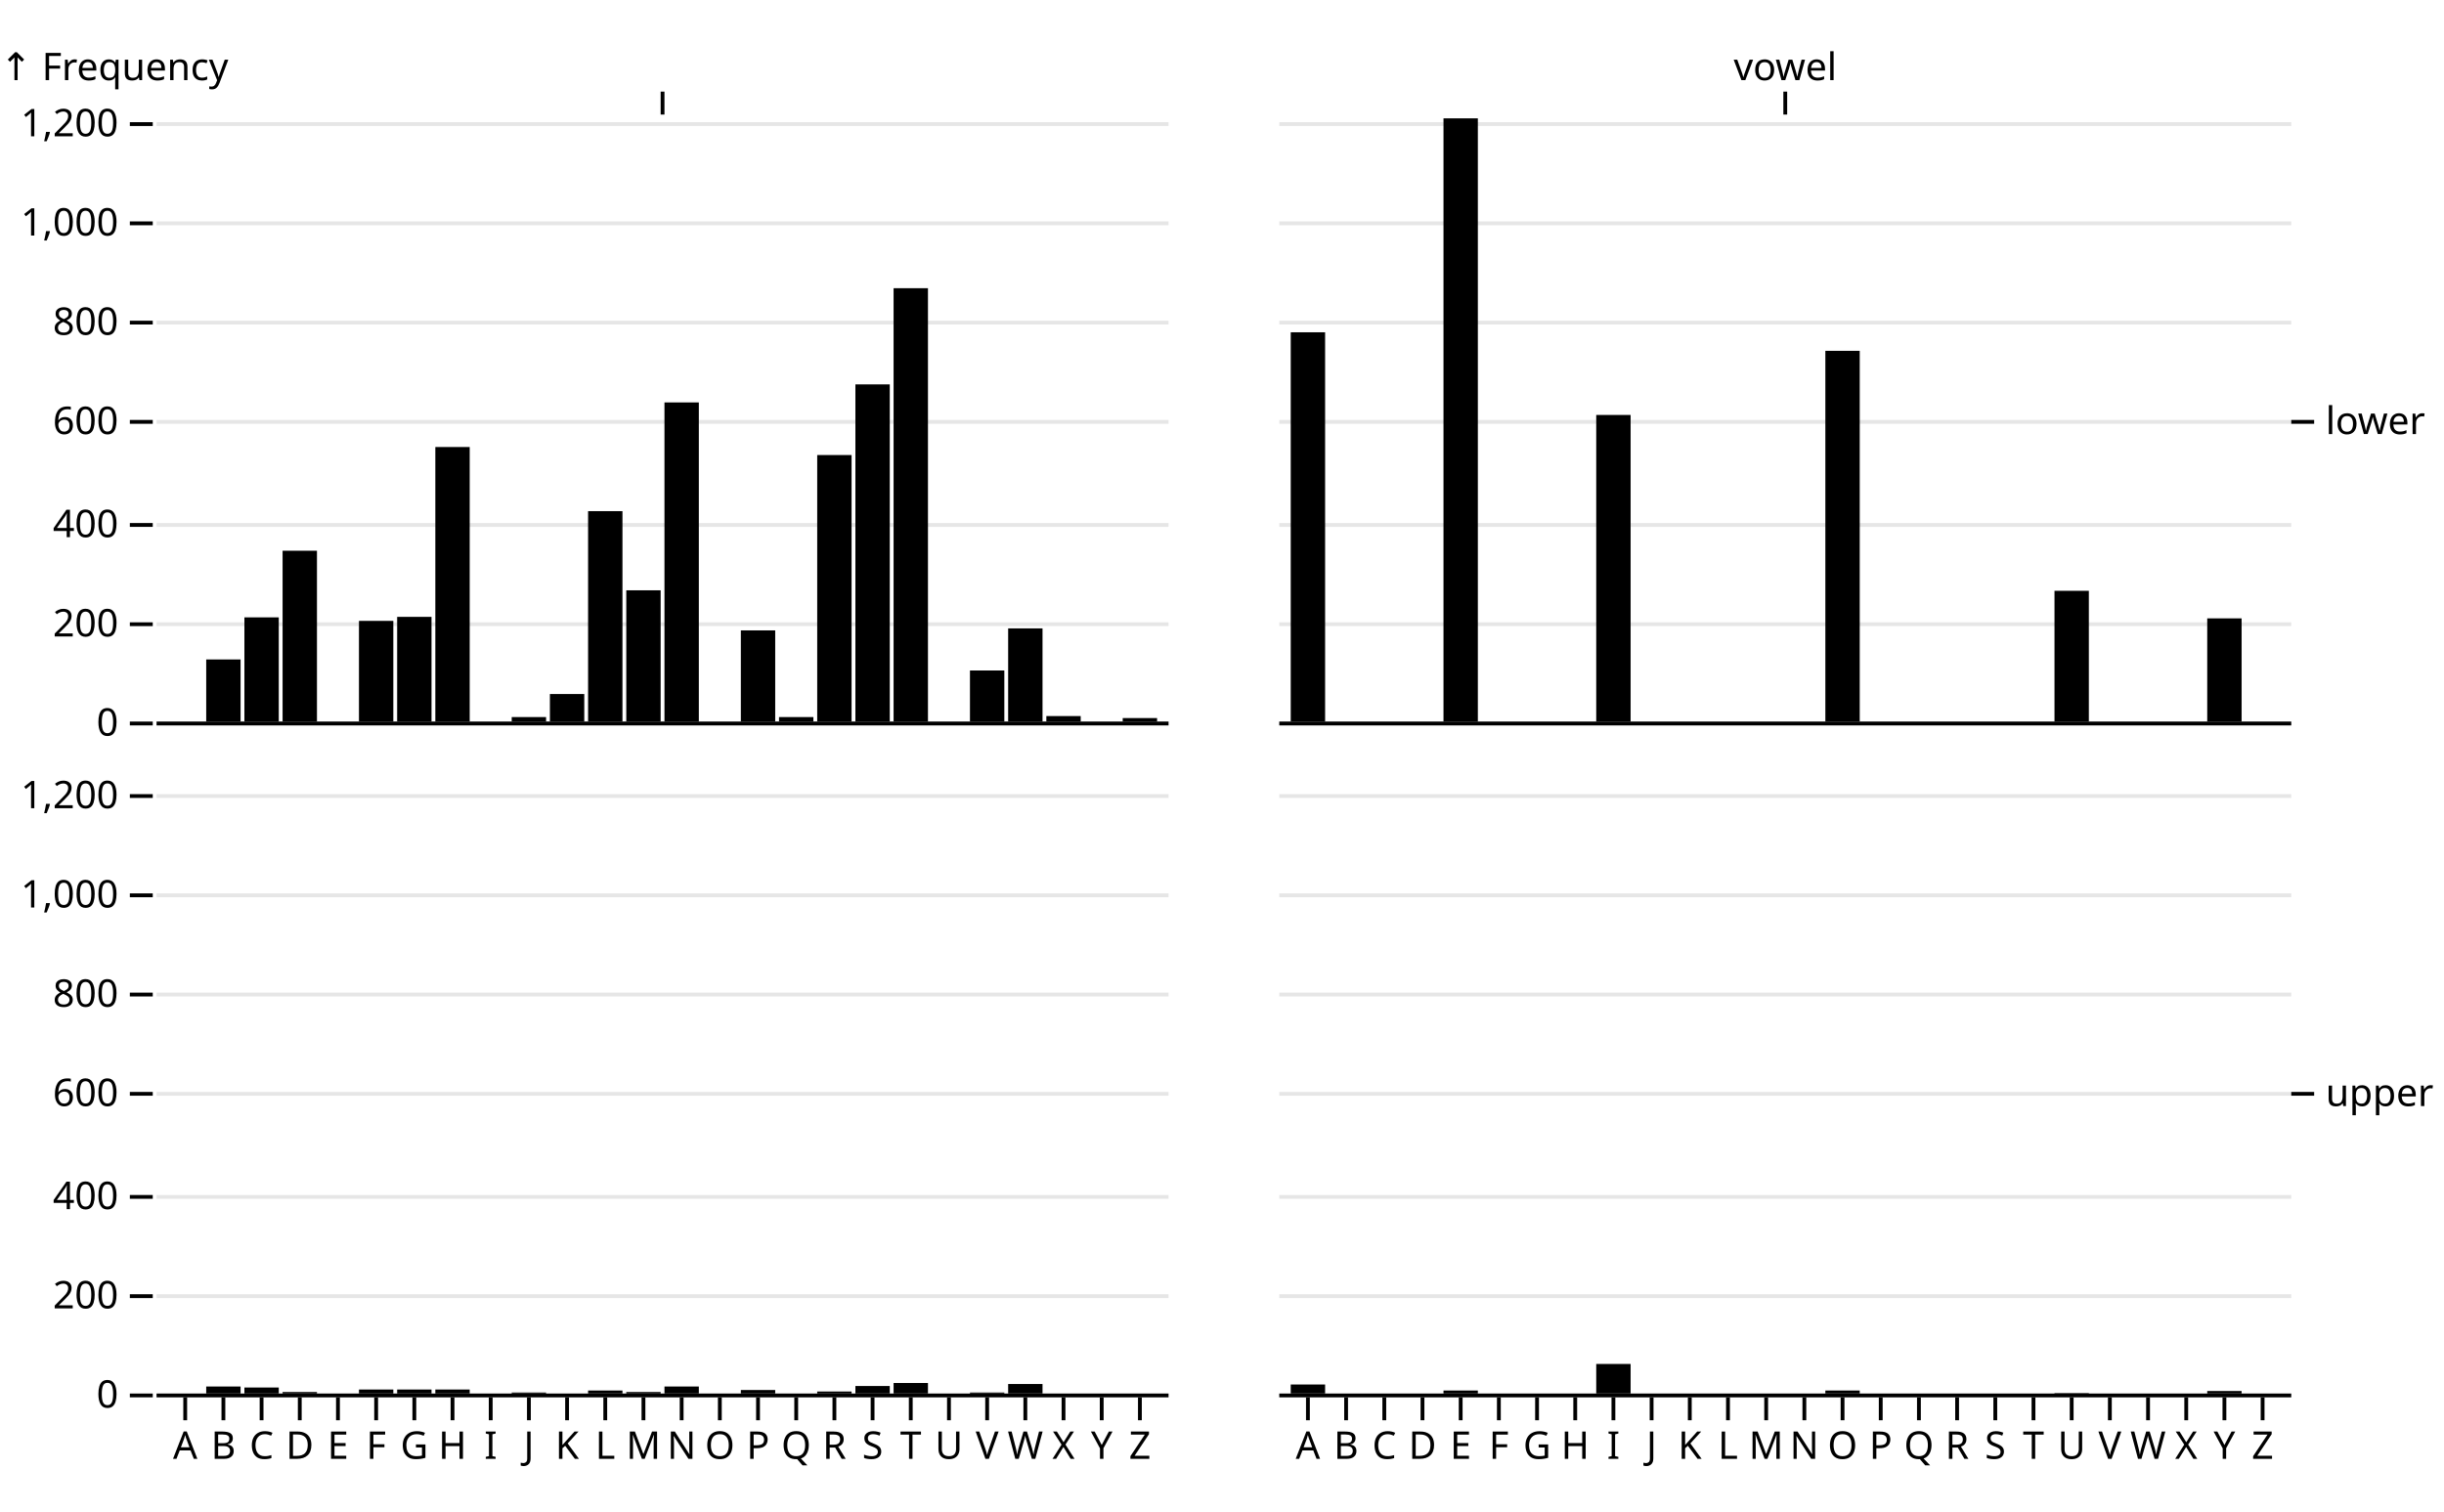
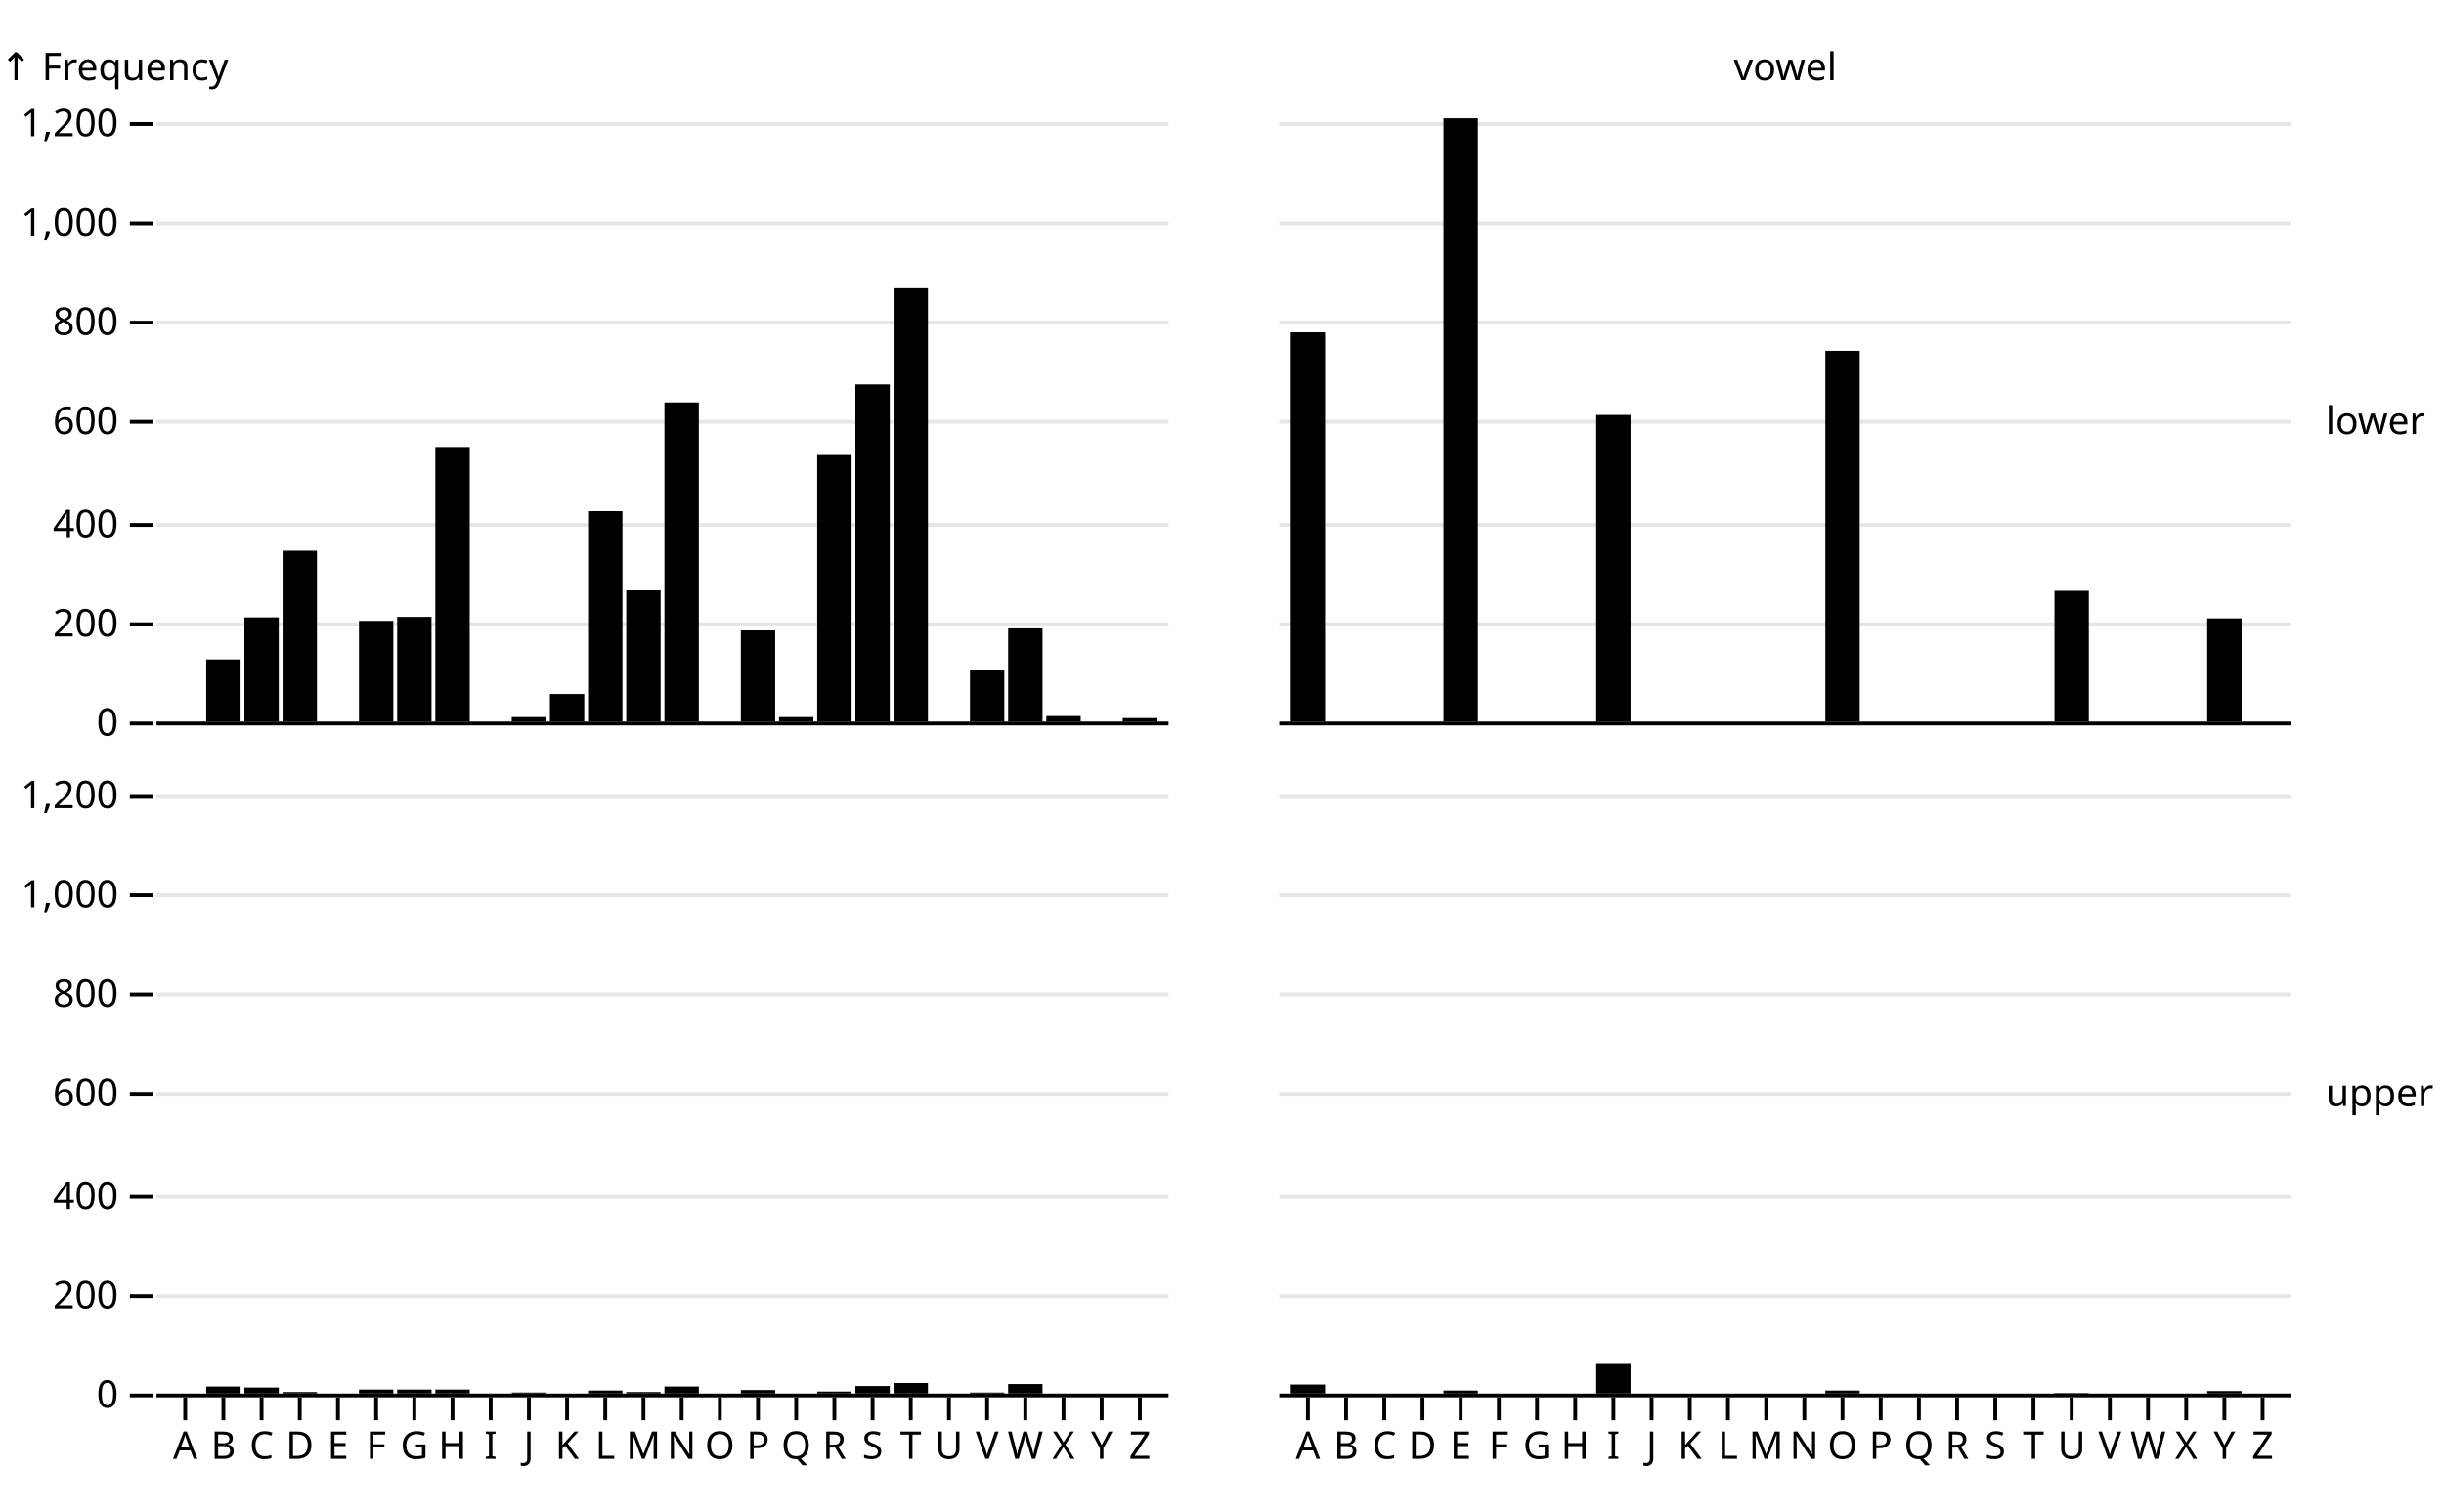
<svg xmlns="http://www.w3.org/2000/svg" viewBox="0,0,640,396" class="plot" fill="currentColor" stroke-miterlimit="1" text-anchor="middle" font-size="10" font-family="sans-serif" style="max-width: 640px; display: block; background: white;">
  <style>
    .plot text {
      white-space: pre;
    }
  </style>
  <g transform="translate(600,0)" fill="none" text-anchor="start">
    <g class="tick" opacity="1" transform="translate(0,110.5)">
-       <line stroke="currentColor" x2="6" />
+       <line stroke="currentColor" x2="0" />
      <text fill="currentColor" x="9" dy="0.32em">lower</text>
    </g>
    <g class="tick" opacity="1" transform="translate(0,286.5)">
-       <line stroke="currentColor" x2="6" />
+       <line stroke="currentColor" x2="0" />
      <text fill="currentColor" x="9" dy="0.32em">upper</text>
    </g>
  </g>
  <g transform="translate(0,30)" fill="none" text-anchor="middle">
    <g class="tick" opacity="1" transform="translate(173.5,0)">
-       <line stroke="currentColor" y2="-6" />
+       <line stroke="currentColor" y2="0" />
      <text fill="currentColor" y="-9" dy="0em" />
    </g>
    <g class="tick" opacity="1" transform="translate(467.5,0)">
-       <line stroke="currentColor" y2="-6" />
+       <line stroke="currentColor" y2="0" />
      <text fill="currentColor" y="-9" dy="0em">vowel</text>
    </g>
  </g>
  <g>
    <g transform="translate(0,31)">
      <g transform="translate(40,0)" fill="none" text-anchor="end">
        <g class="tick" opacity="1" transform="translate(0,158.5)">
          <line stroke="currentColor" x2="-6" />
          <text fill="currentColor" x="-9" dy="0.32em">0</text>
          <path stroke="currentColor" stroke-opacity="0.1" d="M1,0h265M295,0h265" />
        </g>
        <g class="tick" opacity="1" transform="translate(0,132.5)">
          <line stroke="currentColor" x2="-6" />
          <text fill="currentColor" x="-9" dy="0.32em">200</text>
          <path stroke="currentColor" stroke-opacity="0.1" d="M1,0h265M295,0h265" />
        </g>
        <g class="tick" opacity="1" transform="translate(0,106.5)">
          <line stroke="currentColor" x2="-6" />
          <text fill="currentColor" x="-9" dy="0.32em">400</text>
          <path stroke="currentColor" stroke-opacity="0.1" d="M1,0h265M295,0h265" />
        </g>
        <g class="tick" opacity="1" transform="translate(0,79.5)">
          <line stroke="currentColor" x2="-6" />
          <text fill="currentColor" x="-9" dy="0.32em">600</text>
          <path stroke="currentColor" stroke-opacity="0.1" d="M1,0h265M295,0h265" />
        </g>
        <g class="tick" opacity="1" transform="translate(0,53.5)">
          <line stroke="currentColor" x2="-6" />
          <text fill="currentColor" x="-9" dy="0.32em">800</text>
          <path stroke="currentColor" stroke-opacity="0.1" d="M1,0h265M295,0h265" />
        </g>
        <g class="tick" opacity="1" transform="translate(0,27.5)">
          <line stroke="currentColor" x2="-6" />
          <text fill="currentColor" x="-9" dy="0.32em">1,000</text>
          <path stroke="currentColor" stroke-opacity="0.1" d="M1,0h265M295,0h265" />
        </g>
        <g class="tick" opacity="1" transform="translate(0,1.5)">
          <line stroke="currentColor" x2="-6" />
          <text fill="currentColor" x="-9" dy="0.32em">1,200</text>
          <path stroke="currentColor" stroke-opacity="0.1" d="M1,0h265M295,0h265" />
        </g>
        <text fill="currentColor" transform="translate(-40,0)" dy="-1em" text-anchor="start">↑ Frequency</text>
      </g>
    </g>
    <g transform="translate(0,207)">
      <g transform="translate(40,0)" fill="none" text-anchor="end">
        <g class="tick" opacity="1" transform="translate(0,158.5)">
          <line stroke="currentColor" x2="-6" />
          <text fill="currentColor" x="-9" dy="0.32em">0</text>
          <path stroke="currentColor" stroke-opacity="0.1" d="M1,0h265M295,0h265" />
        </g>
        <g class="tick" opacity="1" transform="translate(0,132.5)">
          <line stroke="currentColor" x2="-6" />
          <text fill="currentColor" x="-9" dy="0.32em">200</text>
          <path stroke="currentColor" stroke-opacity="0.1" d="M1,0h265M295,0h265" />
        </g>
        <g class="tick" opacity="1" transform="translate(0,106.5)">
          <line stroke="currentColor" x2="-6" />
          <text fill="currentColor" x="-9" dy="0.32em">400</text>
          <path stroke="currentColor" stroke-opacity="0.1" d="M1,0h265M295,0h265" />
        </g>
        <g class="tick" opacity="1" transform="translate(0,79.5)">
          <line stroke="currentColor" x2="-6" />
          <text fill="currentColor" x="-9" dy="0.32em">600</text>
          <path stroke="currentColor" stroke-opacity="0.1" d="M1,0h265M295,0h265" />
        </g>
        <g class="tick" opacity="1" transform="translate(0,53.5)">
          <line stroke="currentColor" x2="-6" />
          <text fill="currentColor" x="-9" dy="0.32em">800</text>
          <path stroke="currentColor" stroke-opacity="0.1" d="M1,0h265M295,0h265" />
        </g>
        <g class="tick" opacity="1" transform="translate(0,27.5)">
          <line stroke="currentColor" x2="-6" />
          <text fill="currentColor" x="-9" dy="0.32em">1,000</text>
          <path stroke="currentColor" stroke-opacity="0.1" d="M1,0h265M295,0h265" />
        </g>
        <g class="tick" opacity="1" transform="translate(0,1.5)">
          <line stroke="currentColor" x2="-6" />
          <text fill="currentColor" x="-9" dy="0.32em">1,200</text>
          <path stroke="currentColor" stroke-opacity="0.1" d="M1,0h265M295,0h265" />
        </g>
      </g>
    </g>
    <g transform="translate(41,0)">
      <g transform="translate(0,366)" fill="none" text-anchor="middle">
        <g class="tick" opacity="1" transform="translate(7.5,0)">
          <line stroke="currentColor" y2="6" />
          <text fill="currentColor" y="9" dy="0.71em">A</text>
        </g>
        <g class="tick" opacity="1" transform="translate(17.5,0)">
          <line stroke="currentColor" y2="6" />
          <text fill="currentColor" y="9" dy="0.71em">B</text>
        </g>
        <g class="tick" opacity="1" transform="translate(27.5,0)">
          <line stroke="currentColor" y2="6" />
          <text fill="currentColor" y="9" dy="0.71em">C</text>
        </g>
        <g class="tick" opacity="1" transform="translate(37.5,0)">
          <line stroke="currentColor" y2="6" />
          <text fill="currentColor" y="9" dy="0.71em">D</text>
        </g>
        <g class="tick" opacity="1" transform="translate(47.5,0)">
          <line stroke="currentColor" y2="6" />
          <text fill="currentColor" y="9" dy="0.71em">E</text>
        </g>
        <g class="tick" opacity="1" transform="translate(57.5,0)">
          <line stroke="currentColor" y2="6" />
          <text fill="currentColor" y="9" dy="0.71em">F</text>
        </g>
        <g class="tick" opacity="1" transform="translate(67.5,0)">
          <line stroke="currentColor" y2="6" />
          <text fill="currentColor" y="9" dy="0.71em">G</text>
        </g>
        <g class="tick" opacity="1" transform="translate(77.5,0)">
          <line stroke="currentColor" y2="6" />
          <text fill="currentColor" y="9" dy="0.71em">H</text>
        </g>
        <g class="tick" opacity="1" transform="translate(87.5,0)">
          <line stroke="currentColor" y2="6" />
          <text fill="currentColor" y="9" dy="0.71em">I</text>
        </g>
        <g class="tick" opacity="1" transform="translate(97.5,0)">
          <line stroke="currentColor" y2="6" />
          <text fill="currentColor" y="9" dy="0.71em">J</text>
        </g>
        <g class="tick" opacity="1" transform="translate(107.5,0)">
          <line stroke="currentColor" y2="6" />
          <text fill="currentColor" y="9" dy="0.71em">K</text>
        </g>
        <g class="tick" opacity="1" transform="translate(117.5,0)">
          <line stroke="currentColor" y2="6" />
          <text fill="currentColor" y="9" dy="0.71em">L</text>
        </g>
        <g class="tick" opacity="1" transform="translate(127.5,0)">
          <line stroke="currentColor" y2="6" />
          <text fill="currentColor" y="9" dy="0.71em">M</text>
        </g>
        <g class="tick" opacity="1" transform="translate(137.5,0)">
          <line stroke="currentColor" y2="6" />
          <text fill="currentColor" y="9" dy="0.71em">N</text>
        </g>
        <g class="tick" opacity="1" transform="translate(147.5,0)">
          <line stroke="currentColor" y2="6" />
          <text fill="currentColor" y="9" dy="0.71em">O</text>
        </g>
        <g class="tick" opacity="1" transform="translate(157.5,0)">
          <line stroke="currentColor" y2="6" />
          <text fill="currentColor" y="9" dy="0.71em">P</text>
        </g>
        <g class="tick" opacity="1" transform="translate(167.5,0)">
          <line stroke="currentColor" y2="6" />
          <text fill="currentColor" y="9" dy="0.71em">Q</text>
        </g>
        <g class="tick" opacity="1" transform="translate(177.5,0)">
          <line stroke="currentColor" y2="6" />
          <text fill="currentColor" y="9" dy="0.71em">R</text>
        </g>
        <g class="tick" opacity="1" transform="translate(187.5,0)">
          <line stroke="currentColor" y2="6" />
          <text fill="currentColor" y="9" dy="0.71em">S</text>
        </g>
        <g class="tick" opacity="1" transform="translate(197.5,0)">
          <line stroke="currentColor" y2="6" />
          <text fill="currentColor" y="9" dy="0.71em">T</text>
        </g>
        <g class="tick" opacity="1" transform="translate(207.5,0)">
          <line stroke="currentColor" y2="6" />
          <text fill="currentColor" y="9" dy="0.71em">U</text>
        </g>
        <g class="tick" opacity="1" transform="translate(217.5,0)">
          <line stroke="currentColor" y2="6" />
          <text fill="currentColor" y="9" dy="0.71em">V</text>
        </g>
        <g class="tick" opacity="1" transform="translate(227.5,0)">
          <line stroke="currentColor" y2="6" />
          <text fill="currentColor" y="9" dy="0.71em">W</text>
        </g>
        <g class="tick" opacity="1" transform="translate(237.5,0)">
          <line stroke="currentColor" y2="6" />
          <text fill="currentColor" y="9" dy="0.71em">X</text>
        </g>
        <g class="tick" opacity="1" transform="translate(247.5,0)">
          <line stroke="currentColor" y2="6" />
          <text fill="currentColor" y="9" dy="0.71em">Y</text>
        </g>
        <g class="tick" opacity="1" transform="translate(257.5,0)">
          <line stroke="currentColor" y2="6" />
          <text fill="currentColor" y="9" dy="0.71em">Z</text>
        </g>
      </g>
    </g>
    <g transform="translate(335,0)">
      <g transform="translate(0,366)" fill="none" text-anchor="middle">
        <g class="tick" opacity="1" transform="translate(7.5,0)">
          <line stroke="currentColor" y2="6" />
          <text fill="currentColor" y="9" dy="0.71em">A</text>
        </g>
        <g class="tick" opacity="1" transform="translate(17.5,0)">
          <line stroke="currentColor" y2="6" />
          <text fill="currentColor" y="9" dy="0.71em">B</text>
        </g>
        <g class="tick" opacity="1" transform="translate(27.5,0)">
          <line stroke="currentColor" y2="6" />
          <text fill="currentColor" y="9" dy="0.71em">C</text>
        </g>
        <g class="tick" opacity="1" transform="translate(37.5,0)">
          <line stroke="currentColor" y2="6" />
          <text fill="currentColor" y="9" dy="0.71em">D</text>
        </g>
        <g class="tick" opacity="1" transform="translate(47.5,0)">
          <line stroke="currentColor" y2="6" />
          <text fill="currentColor" y="9" dy="0.71em">E</text>
        </g>
        <g class="tick" opacity="1" transform="translate(57.5,0)">
          <line stroke="currentColor" y2="6" />
          <text fill="currentColor" y="9" dy="0.71em">F</text>
        </g>
        <g class="tick" opacity="1" transform="translate(67.5,0)">
          <line stroke="currentColor" y2="6" />
          <text fill="currentColor" y="9" dy="0.71em">G</text>
        </g>
        <g class="tick" opacity="1" transform="translate(77.5,0)">
          <line stroke="currentColor" y2="6" />
          <text fill="currentColor" y="9" dy="0.71em">H</text>
        </g>
        <g class="tick" opacity="1" transform="translate(87.5,0)">
          <line stroke="currentColor" y2="6" />
          <text fill="currentColor" y="9" dy="0.71em">I</text>
        </g>
        <g class="tick" opacity="1" transform="translate(97.5,0)">
          <line stroke="currentColor" y2="6" />
          <text fill="currentColor" y="9" dy="0.71em">J</text>
        </g>
        <g class="tick" opacity="1" transform="translate(107.5,0)">
          <line stroke="currentColor" y2="6" />
          <text fill="currentColor" y="9" dy="0.71em">K</text>
        </g>
        <g class="tick" opacity="1" transform="translate(117.5,0)">
          <line stroke="currentColor" y2="6" />
          <text fill="currentColor" y="9" dy="0.71em">L</text>
        </g>
        <g class="tick" opacity="1" transform="translate(127.5,0)">
          <line stroke="currentColor" y2="6" />
          <text fill="currentColor" y="9" dy="0.71em">M</text>
        </g>
        <g class="tick" opacity="1" transform="translate(137.5,0)">
          <line stroke="currentColor" y2="6" />
          <text fill="currentColor" y="9" dy="0.71em">N</text>
        </g>
        <g class="tick" opacity="1" transform="translate(147.5,0)">
          <line stroke="currentColor" y2="6" />
          <text fill="currentColor" y="9" dy="0.71em">O</text>
        </g>
        <g class="tick" opacity="1" transform="translate(157.5,0)">
          <line stroke="currentColor" y2="6" />
          <text fill="currentColor" y="9" dy="0.71em">P</text>
        </g>
        <g class="tick" opacity="1" transform="translate(167.5,0)">
          <line stroke="currentColor" y2="6" />
          <text fill="currentColor" y="9" dy="0.71em">Q</text>
        </g>
        <g class="tick" opacity="1" transform="translate(177.5,0)">
          <line stroke="currentColor" y2="6" />
          <text fill="currentColor" y="9" dy="0.71em">R</text>
        </g>
        <g class="tick" opacity="1" transform="translate(187.5,0)">
          <line stroke="currentColor" y2="6" />
          <text fill="currentColor" y="9" dy="0.71em">S</text>
        </g>
        <g class="tick" opacity="1" transform="translate(197.5,0)">
          <line stroke="currentColor" y2="6" />
          <text fill="currentColor" y="9" dy="0.71em">T</text>
        </g>
        <g class="tick" opacity="1" transform="translate(207.5,0)">
          <line stroke="currentColor" y2="6" />
          <text fill="currentColor" y="9" dy="0.71em">U</text>
        </g>
        <g class="tick" opacity="1" transform="translate(217.5,0)">
          <line stroke="currentColor" y2="6" />
          <text fill="currentColor" y="9" dy="0.71em">V</text>
        </g>
        <g class="tick" opacity="1" transform="translate(227.5,0)">
          <line stroke="currentColor" y2="6" />
          <text fill="currentColor" y="9" dy="0.71em">W</text>
        </g>
        <g class="tick" opacity="1" transform="translate(237.5,0)">
          <line stroke="currentColor" y2="6" />
          <text fill="currentColor" y="9" dy="0.71em">X</text>
        </g>
        <g class="tick" opacity="1" transform="translate(247.5,0)">
          <line stroke="currentColor" y2="6" />
          <text fill="currentColor" y="9" dy="0.71em">Y</text>
        </g>
        <g class="tick" opacity="1" transform="translate(257.5,0)">
          <line stroke="currentColor" y2="6" />
          <text fill="currentColor" y="9" dy="0.71em">Z</text>
        </g>
      </g>
    </g>
    <g transform="translate(41,31)">
      <g transform="translate(0,0)">
        <rect x="23" width="9" y="130.704" height="27.296" />
        <rect x="113" width="9" y="102.884" height="55.116" />
        <rect x="123" width="9" y="123.618" height="34.382" />
        <rect x="183" width="9" y="69.683" height="88.317" />
        <rect x="73" width="9" y="86.086" height="71.914" />
        <rect x="173" width="9" y="88.186" height="69.814" />
        <rect x="63" width="9" y="130.573" height="27.427" />
        <rect x="133" width="9" y="74.407" height="83.593" />
        <rect x="213" width="9" y="144.615" height="13.385" />
        <rect x="33" width="9" y="113.251" height="44.749" />
        <rect x="223" width="9" y="133.591" height="24.409" />
        <rect x="153" width="9" y="134.116" height="23.884" />
        <rect x="193" width="9" y="44.487" height="113.513" />
        <rect x="13" width="9" y="141.728" height="16.272" />
        <rect x="53" width="9" y="131.623" height="26.377" />
        <rect x="253" width="9" y="157.081" height="0.919" />
        <rect x="163" width="9" y="156.819" height="1.181" />
        <rect x="103" width="9" y="150.782" height="7.218" />
        <rect x="233" width="9" y="156.556" height="1.444" />
        <rect x="93" width="9" y="156.819" height="1.181" />
      </g>
      <g stroke="currentColor" transform="translate(0,0.5)">
        <line x1="0" x2="265" y1="158" y2="158" />
      </g>
    </g>
    <g transform="translate(41,207)">
      <g transform="translate(0,0)">
        <rect x="23" width="9" y="156.425" height="1.575" />
        <rect x="113" width="9" y="157.213" height="0.787" />
        <rect x="123" width="9" y="157.606" height="0.394" />
        <rect x="183" width="9" y="156.032" height="1.968" />
        <rect x="73" width="9" y="156.95" height="1.05" />
        <rect x="173" width="9" y="157.475" height="0.525" />
        <rect x="63" width="9" y="156.95" height="1.05" />
        <rect x="133" width="9" y="156.163" height="1.837" />
        <rect x="213" width="9" y="157.738" height="0.262" />
        <rect x="33" width="9" y="157.606" height="0.394" />
        <rect x="223" width="9" y="155.507" height="2.493" />
        <rect x="153" width="9" y="157.081" height="0.919" />
        <rect x="193" width="9" y="155.244" height="2.756" />
        <rect x="13" width="9" y="156.163" height="1.837" />
        <rect x="53" width="9" y="156.95" height="1.05" />
        <rect x="93" width="9" y="157.738" height="0.262" />
      </g>
      <g stroke="currentColor" transform="translate(0,0.5)">
        <line x1="0" x2="265" y1="158" y2="158" />
      </g>
    </g>
    <g transform="translate(335,31)">
      <g transform="translate(0,0)">
        <rect x="3" width="9" y="56.035" height="101.965" />
        <rect x="43" width="9" y="0" height="158" />
        <rect x="83" width="9" y="77.688" height="80.312" />
        <rect x="143" width="9" y="60.89" height="97.11" />
        <rect x="243" width="9" y="130.967" height="27.033" />
        <rect x="203" width="9" y="123.749" height="34.251" />
      </g>
      <g stroke="currentColor" transform="translate(0,0.5)">
        <line x1="0" x2="265" y1="158" y2="158" />
      </g>
    </g>
    <g transform="translate(335,207)">
      <g transform="translate(0,0)">
        <rect x="3" width="9" y="155.638" height="2.362" />
        <rect x="43" width="9" y="157.213" height="0.787" />
        <rect x="83" width="9" y="150.257" height="7.743" />
        <rect x="143" width="9" y="157.213" height="0.787" />
        <rect x="243" width="9" y="157.344" height="0.656" />
        <rect x="203" width="9" y="157.869" height="0.131" />
      </g>
      <g stroke="currentColor" transform="translate(0,0.5)">
        <line x1="0" x2="265" y1="158" y2="158" />
      </g>
    </g>
  </g>
</svg>
